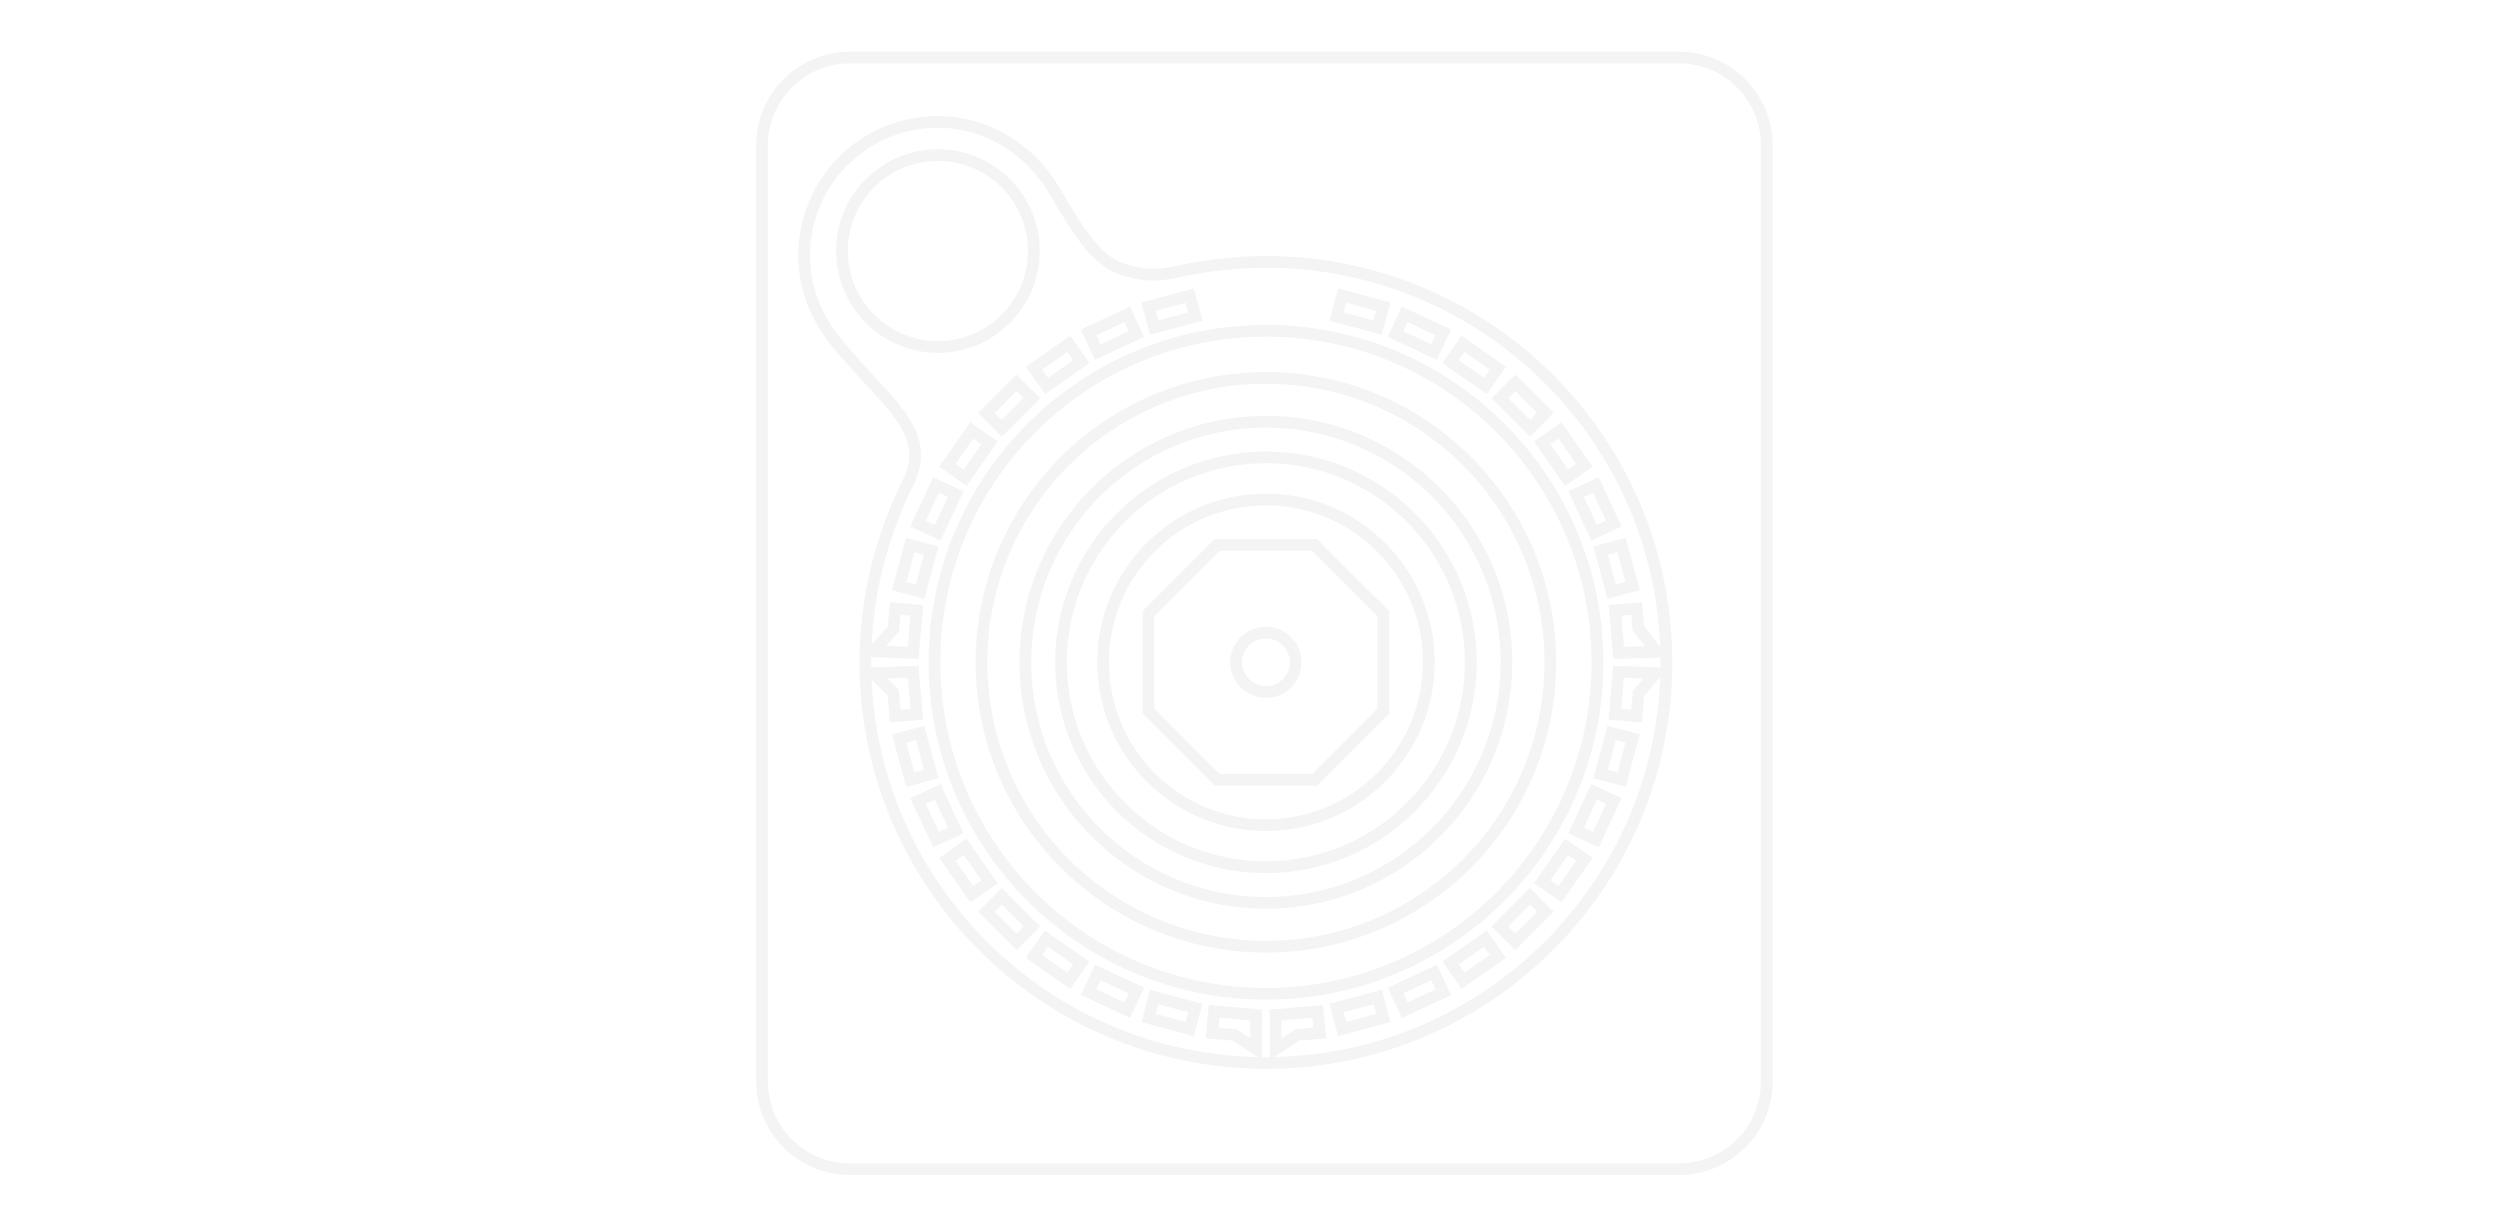
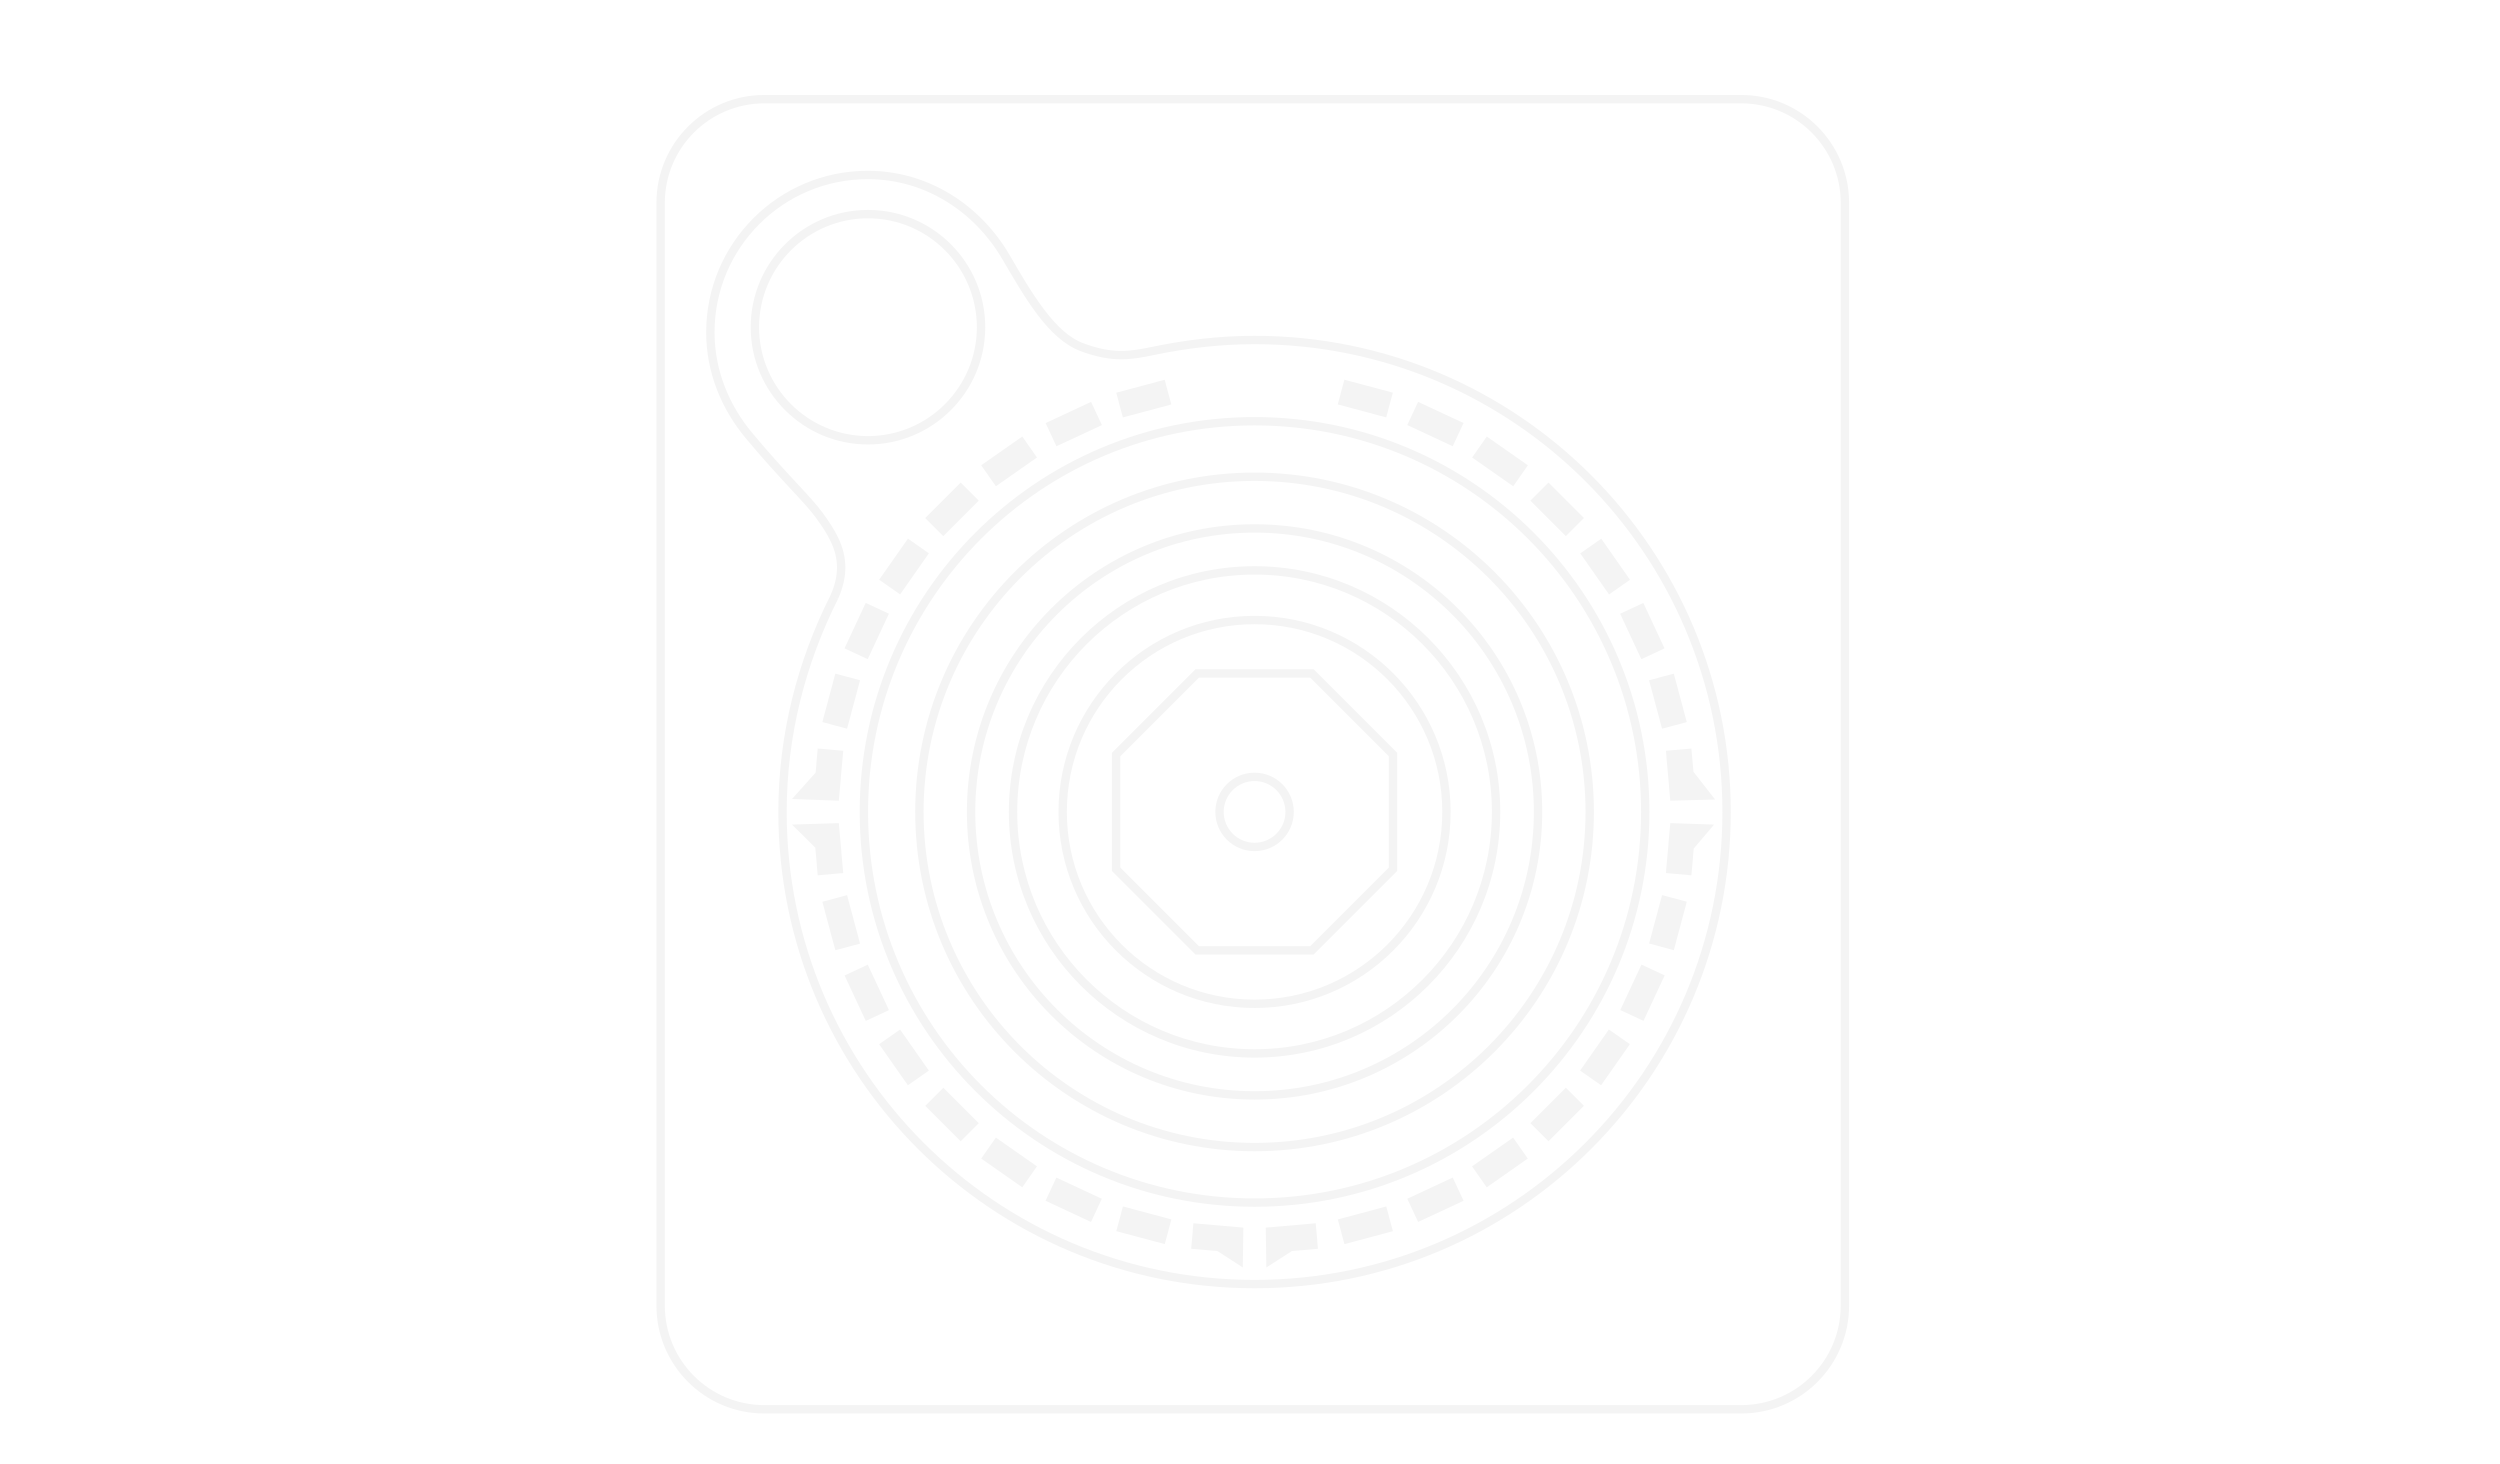
- <svg xmlns="http://www.w3.org/2000/svg" version="1.2" baseProfile="tiny" id="Layer_2" x="0px" y="0px" width="38.563px" height="18.813px" viewBox="-8.3 1.131 38.563 18.813" xml:space="preserve">
-   <path fill="#F4F4F4" d="M4.81,19.256c-0.799,0-1.446-0.647-1.447-1.446l0,0V3.375c0-0.799,0.648-1.447,1.447-1.447l0,0h12.788  c0.799,0,1.446,0.648,1.446,1.447l0,0V17.81c0,0.799-0.647,1.446-1.446,1.446l0,0H4.81L4.81,19.256z M3.915,2.48  C3.686,2.71,3.544,3.025,3.544,3.375l0,0V17.81c0,0.351,0.142,0.666,0.371,0.896l0,0c0.229,0.228,0.544,0.37,0.895,0.37l0,0h12.788  c0.351,0,0.666-0.143,0.896-0.37l0,0c0.229-0.229,0.369-0.545,0.369-0.896l0,0V3.375c0-0.351-0.141-0.666-0.369-0.896l0,0  c-0.229-0.229-0.545-0.371-0.896-0.371l0,0H4.81C4.46,2.109,4.144,2.251,3.915,2.48L3.915,2.48z" />
-   <path fill="#F4F4F4" d="M4.958,11.349c0-1.027,0.254-1.993,0.685-2.851l0,0c0.06-0.132,0.083-0.246,0.083-0.35l0,0  c0-0.228-0.117-0.421-0.269-0.629l0,0C5.308,7.312,5.012,7.044,4.541,6.48l0,0C4.222,6.098,4.014,5.611,4.014,5.071l0,0  c0-1.188,0.962-2.15,2.15-2.15l0,0c0.815,0,1.506,0.465,1.887,1.119l0,0C8.199,4.295,8.348,4.55,8.505,4.756l0,0  C8.661,4.962,8.827,5.117,8.998,5.18l0,0c0.198,0.073,0.346,0.098,0.484,0.098l0,0c0.129,0,0.25-0.022,0.395-0.052l0,0  c0.435-0.091,0.886-0.146,1.35-0.146l0,0c3.461,0,6.269,2.806,6.269,6.269l0,0c0,3.462-2.808,6.269-6.269,6.269l0,0  C7.765,17.617,4.959,14.811,4.958,11.349L4.958,11.349z M5.806,8.576v0.002c-0.42,0.835-0.667,1.772-0.667,2.771l0,0  c0,1.681,0.682,3.202,1.783,4.305l0,0c1.102,1.102,2.624,1.783,4.304,1.783l0,0c1.681,0,3.204-0.682,4.305-1.783l0,0  c1.102-1.103,1.783-2.624,1.783-4.305l0,0c0-1.682-0.682-3.203-1.783-4.305l0,0c-1.102-1.101-2.624-1.783-4.305-1.783l0,0  c-0.45,0-0.888,0.053-1.313,0.142l0,0c-0.147,0.03-0.283,0.056-0.432,0.056l0,0c-0.161,0-0.334-0.03-0.547-0.11l0,0  C8.711,5.266,8.528,5.084,8.361,4.865l0,0C8.195,4.646,8.044,4.386,7.895,4.132l0,0c-0.353-0.606-0.985-1.03-1.73-1.03l0,0  c-0.544,0-1.036,0.22-1.393,0.577l0,0C4.416,4.035,4.194,4.526,4.194,5.071l0,0c0,0.494,0.19,0.939,0.485,1.294l0,0  c0.467,0.559,0.753,0.813,0.925,1.048l0,0C5.76,7.626,5.907,7.855,5.907,8.149l0,0c0,0.131-0.031,0.273-0.1,0.426l0,0L5.806,8.576  L5.806,8.576z" />
-   <path fill="#F4F4F4" d="M6.024,11.347c0-2.874,2.33-5.204,5.203-5.204l0,0c2.875,0,5.205,2.33,5.205,5.204l0,0  c0,2.874-2.33,5.203-5.205,5.203l0,0C8.353,16.55,6.024,14.221,6.024,11.347L6.024,11.347z M7.675,7.795  c-0.909,0.91-1.47,2.165-1.47,3.552l0,0c0,1.387,0.561,2.642,1.47,3.553l0,0c0.91,0.908,2.165,1.47,3.552,1.47l0,0  c1.387,0,2.642-0.562,3.552-1.47l0,0c0.908-0.911,1.471-2.166,1.471-3.553l0,0c0-1.387-0.563-2.642-1.471-3.552l0,0  c-0.91-0.909-2.165-1.471-3.552-1.471l0,0C9.839,6.324,8.585,6.886,7.675,7.795L7.675,7.795z" />
-   <path fill="#F4F4F4" d="M8.625,11.347c0-1.437,1.165-2.602,2.602-2.602l0,0c1.439,0,2.603,1.165,2.603,2.602l0,0  c0,1.437-1.164,2.603-2.603,2.603l0,0C9.79,13.949,8.625,12.783,8.625,11.347L8.625,11.347z M9.515,9.635  c-0.438,0.439-0.709,1.043-0.709,1.712l0,0c0,0.67,0.271,1.273,0.709,1.712l0,0c0.438,0.438,1.044,0.71,1.712,0.71l0,0  c0.668,0,1.274-0.271,1.712-0.71l0,0c0.438-0.438,0.71-1.042,0.71-1.712l0,0c0-0.669-0.271-1.273-0.71-1.712l0,0  c-0.438-0.438-1.044-0.708-1.712-0.708l0,0C10.558,8.926,9.953,9.197,9.515,9.635L9.515,9.635z" />
-   <path fill="#F4F4F4" d="M6.749,11.347c0-2.473,2.005-4.477,4.478-4.477l0,0c2.473,0,4.477,2.004,4.477,4.477l0,0  c0,2.473-2.004,4.478-4.477,4.478l0,0C8.754,15.824,6.749,13.82,6.749,11.347L6.749,11.347z M8.188,8.309  C7.411,9.087,6.93,10.161,6.93,11.347l0,0c0,1.187,0.481,2.26,1.258,3.038l0,0c0.778,0.777,1.852,1.259,3.039,1.259l0,0  c1.186,0,2.26-0.481,3.039-1.259l0,0c0.776-0.778,1.258-1.852,1.258-3.038l0,0c0-1.186-0.481-2.26-1.258-3.038l0,0  c-0.778-0.778-1.853-1.258-3.039-1.258l0,0C10.04,7.051,8.967,7.531,8.188,8.309L8.188,8.309z" />
-   <path fill="#F4F4F4" d="M7.426,11.347c0-2.099,1.702-3.801,3.801-3.801l0,0c2.099,0,3.8,1.702,3.8,3.801l0,0  c0,2.099-1.701,3.8-3.8,3.801l0,0C9.128,15.147,7.427,13.446,7.426,11.347L7.426,11.347z M8.667,8.788  c-0.656,0.655-1.06,1.56-1.06,2.559l0,0c0,1,0.404,1.904,1.06,2.56l0,0c0.655,0.655,1.56,1.061,2.56,1.061l0,0  c1,0,1.905-0.405,2.56-1.061l0,0c0.654-0.655,1.06-1.56,1.06-2.56l0,0c0-1-0.405-1.904-1.06-2.559l0,0  c-0.655-0.656-1.561-1.061-2.56-1.061l0,0C10.227,7.727,9.322,8.132,8.667,8.788L8.667,8.788z" />
-   <path fill="#F4F4F4" d="M7.976,11.347c0-1.795,1.456-3.251,3.251-3.251l0,0c1.795,0,3.251,1.456,3.251,3.251l0,0  c0,1.796-1.456,3.252-3.251,3.252l0,0C9.431,14.599,7.976,13.143,7.976,11.347L7.976,11.347z M9.055,9.176  C8.5,9.731,8.156,10.499,8.156,11.347l0,0c0,0.848,0.344,1.616,0.899,2.171l0,0c0.556,0.557,1.323,0.899,2.171,0.899l0,0  c0.848,0,1.616-0.343,2.17-0.899l0,0c0.557-0.555,0.9-1.323,0.9-2.171l0,0c0-0.848-0.344-1.616-0.9-2.171l0,0  c-0.555-0.556-1.322-0.9-2.17-0.9l0,0C10.379,8.276,9.612,8.62,9.055,9.176L9.055,9.176z" />
-   <path fill="#F4F4F4" d="M9.306,5.797l0.809-0.217l0.11,0.411l-0.087,0.023l0.087-0.023l0.024,0.087L9.44,6.295L9.306,5.797  L9.306,5.797z M9.528,5.925l0.04,0.148l0.459-0.124l-0.04-0.148L9.528,5.925L9.528,5.925z" />
-   <path fill="#F4F4F4" d="M8.372,6.215L9.13,5.861l0.18,0.386L9.228,6.284L9.31,6.246l0.039,0.082L8.59,6.682L8.372,6.215L8.372,6.215  z M8.612,6.302l0.065,0.14l0.431-0.201l-0.065-0.14L8.612,6.302L8.612,6.302z" />
-   <path fill="#F4F4F4" d="M7.524,6.788l0.685-0.479l0.244,0.347L8.38,6.708l0.074-0.052l0.052,0.075L7.82,7.21L7.524,6.788  L7.524,6.788z M7.776,6.833l0.088,0.126l0.389-0.272L8.165,6.56L7.776,6.833L7.776,6.833z" />
-   <path fill="#F4F4F4" d="M6.788,7.501L7.38,6.909l0.301,0.3L7.617,7.273l0.064-0.064l0.064,0.064L7.153,7.866L6.788,7.501  L6.788,7.501z M7.044,7.501L7.153,7.61L7.49,7.273L7.38,7.164L7.044,7.501L7.044,7.501z" />
-   <path fill="#F4F4F4" d="M6.188,8.33l0.479-0.686l0.349,0.244L6.964,7.963l0.053-0.075L7.09,7.94L6.611,8.626L6.188,8.33L6.188,8.33z   M6.44,8.286l0.126,0.088l0.272-0.39L6.713,7.896L6.44,8.286L6.44,8.286z" />
-   <path fill="#F4F4F4" d="M5.741,9.251l0.354-0.759l0.385,0.179L6.442,8.754l0.038-0.083l0.083,0.038l-0.354,0.76L5.741,9.251  L5.741,9.251z M5.981,9.163l0.14,0.065l0.201-0.431l-0.14-0.065L5.981,9.163L5.981,9.163z" />
-   <path fill="#F4F4F4" d="M5.46,10.236l0.216-0.809l0.411,0.11L6.064,9.623l0.023-0.087L6.175,9.56l-0.217,0.808L5.46,10.236  L5.46,10.236z M5.681,10.107l0.148,0.04l0.123-0.459l-0.148-0.04L5.681,10.107L5.681,10.107z" />
-   <path fill="#F4F4F4" d="M4.976,11.262l0.418-0.467l0.033-0.376l0.423,0.037l-0.007,0.091l0.007-0.091l0.09,0.008l-0.072,0.83  L4.976,11.262L4.976,11.262z M5.569,10.871l-0.2,0.224l0.334,0.012l0.042-0.478l-0.153-0.013L5.569,10.871L5.569,10.871z" />
-   <path fill="#F4F4F4" d="M5.391,11.856l-0.432-0.427l0.824-0.025l0.085-0.003l0.072,0.83l-0.513,0.044L5.391,11.856L5.391,11.856z   M5.386,11.597l0.179,0.177l0.027,0.305l0.153-0.014l-0.042-0.478L5.386,11.597L5.386,11.597z" />
-   <path fill="#F4F4F4" d="M5.46,12.458l0.411-0.109l0.087-0.022l0.217,0.808l-0.498,0.134L5.46,12.458L5.46,12.458z M5.681,12.587  l0.123,0.458l0.148-0.039l-0.123-0.46L5.681,12.587L5.681,12.587z" />
-   <path fill="#F4F4F4" d="M5.741,13.444l0.385-0.18l0.082-0.039l0.354,0.76l-0.467,0.218L5.741,13.444L5.741,13.444z M5.981,13.531  l0.201,0.432l0.14-0.064L6.12,13.466L5.981,13.531L5.981,13.531z" />
-   <path fill="#F4F4F4" d="M6.188,14.365l0.348-0.244l0.074-0.052l0.48,0.687L6.668,15.05L6.188,14.365L6.188,14.365z M6.44,14.408  l0.273,0.39l0.126-0.088l-0.272-0.389L6.44,14.408L6.44,14.408z" />
-   <path fill="#F4F4F4" d="M6.788,15.194l0.301-0.301l0.064-0.064l0.592,0.592L7.38,15.785L6.788,15.194L6.788,15.194z M7.044,15.194  L7.38,15.53l0.11-0.109l-0.337-0.336L7.044,15.194L7.044,15.194z" />
-   <path fill="#F4F4F4" d="M7.524,15.906l0.243-0.349l0.052-0.072l0.686,0.479l-0.296,0.423L7.524,15.906L7.524,15.906z M7.776,15.862  l0.39,0.272l0.088-0.126l-0.389-0.272L7.776,15.862L7.776,15.862z" />
-   <path fill="#F4F4F4" d="M8.372,16.479l0.18-0.385l0.039-0.082l0.758,0.354L9.13,16.832L8.372,16.479L8.372,16.479z M8.612,16.392  l0.431,0.201l0.065-0.14l-0.431-0.201L8.612,16.392L8.612,16.392z" />
-   <path fill="#F4F4F4" d="M9.306,16.898l0.11-0.41l0.023-0.089l0.809,0.217l-0.134,0.498L9.306,16.898L9.306,16.898z M9.528,16.77  l0.458,0.124l0.04-0.15l-0.459-0.122L9.528,16.77L9.528,16.77z" />
-   <path fill="#F4F4F4" d="M10.711,17.182L10.3,17.147l0.037-0.425l0.008-0.09l0.827,0.073l-0.011,0.769L10.711,17.182L10.711,17.182z   M10.495,16.982l0.276,0.025l0.213,0.138l0.004-0.273l-0.479-0.043L10.495,16.982L10.495,16.982z" />
-   <path fill="#F4F4F4" d="M11.283,16.789l0.09-0.001l0.008,0.09l-0.008-0.09L11.283,16.789l-0.001-0.084l0.827-0.073l0.046,0.515  l-0.408,0.035l-0.454,0.291L11.283,16.789L11.283,16.789z M11.469,17.145l0.216-0.138l0.272-0.025l-0.013-0.153l-0.479,0.043  L11.469,17.145L11.469,17.145z" />
-   <path fill="#F4F4F4" d="M12.228,16.703l0.088-0.022l0.024,0.086l-0.024-0.086L12.228,16.703l-0.022-0.088l0.809-0.217l0.133,0.499  l-0.808,0.216L12.228,16.703L12.228,16.703z M12.467,16.894l0.459-0.124l-0.039-0.148l-0.46,0.122L12.467,16.894L12.467,16.894z" />
-   <path fill="#F4F4F4" d="M13.143,16.448l0.082-0.037l0.039,0.082l-0.039-0.082L13.143,16.448l-0.037-0.082l0.759-0.354l0.218,0.468  l-0.759,0.354L13.143,16.448L13.143,16.448z M13.411,16.593l0.432-0.201l-0.065-0.14l-0.431,0.201L13.411,16.593L13.411,16.593z" />
-   <path fill="#F4F4F4" d="M14.001,16.038l0.073-0.053l0.053,0.074l-0.053-0.074L14.001,16.038l-0.053-0.075l0.687-0.479l0.295,0.422  l-0.685,0.48L14.001,16.038L14.001,16.038z M14.289,16.134l0.39-0.272l-0.089-0.126l-0.389,0.272L14.289,16.134L14.289,16.134z" />
-   <path fill="#F4F4F4" d="M14.772,15.486l0.064-0.065l0.063,0.065l-0.063-0.065L14.772,15.486l-0.063-0.065l0.592-0.592l0.365,0.365  l-0.592,0.592L14.772,15.486L14.772,15.486z M15.074,15.53l0.336-0.336l-0.109-0.109l-0.337,0.336L15.074,15.53L15.074,15.53z" />
-   <path fill="#F4F4F4" d="M15.437,14.807l0.053-0.074l0.073,0.052l-0.073-0.052L15.437,14.807l-0.074-0.052l0.48-0.687l0.424,0.296  l-0.481,0.686L15.437,14.807L15.437,14.807z M15.741,14.798l0.271-0.39l-0.124-0.087l-0.274,0.389L15.741,14.798L15.741,14.798z" />
-   <path fill="#F4F4F4" d="M15.974,14.023l0.037-0.082l0.083,0.038l-0.083-0.038L15.974,14.023l-0.081-0.038l0.353-0.76l0.467,0.219  l-0.353,0.759L15.974,14.023L15.974,14.023z M16.271,13.962l0.202-0.432l-0.14-0.064l-0.2,0.432L16.271,13.962L16.271,13.962z" />
-   <path fill="#F4F4F4" d="M16.367,13.156l0.022-0.086l0.089,0.023l-0.089-0.023L16.367,13.156l-0.088-0.022l0.217-0.808l0.498,0.132  l-0.218,0.81L16.367,13.156L16.367,13.156z M16.65,13.045l0.122-0.458l-0.148-0.041l-0.123,0.46L16.65,13.045L16.65,13.045z" />
-   <path fill="#F4F4F4" d="M16.603,12.238l0.007-0.09l0.091,0.008l-0.091-0.008L16.603,12.238l-0.09-0.007l0.071-0.83l0.847,0.028  l-0.369,0.434l-0.036,0.412L16.603,12.238L16.603,12.238z M16.863,12.078l0.025-0.289l0.162-0.192l-0.301-0.01l-0.041,0.478  L16.863,12.078L16.863,12.078z" />
-   <path fill="#F4F4F4" d="M16.513,10.465l0.513-0.045l0.033,0.368l0.376,0.484l-0.765,0.021l-0.086,0.002L16.513,10.465L16.513,10.465  z M16.667,11.2l0.091-0.008L16.667,11.2L16.667,11.2z M16.709,10.629l0.041,0.479l0.322-0.009l-0.189-0.243l-0.02-0.24  L16.709,10.629L16.709,10.629z" />
-   <path fill="#F4F4F4" d="M16.279,9.56l0.497-0.134l0.218,0.809l-0.411,0.109l-0.087,0.023L16.279,9.56L16.279,9.56z M16.56,10.258  l0.088-0.023L16.56,10.258L16.56,10.258z M16.501,9.688l0.123,0.459l0.148-0.04L16.65,9.648L16.501,9.688L16.501,9.688z" />
-   <path fill="#F4F4F4" d="M15.893,8.709l0.467-0.217l0.353,0.759l-0.385,0.18l-0.082,0.039L15.893,8.709L15.893,8.709z M16.289,9.348  l0.082-0.038L16.289,9.348L16.289,9.348z M16.133,8.797l0.201,0.431l0.139-0.065l-0.201-0.431L16.133,8.797L16.133,8.797z" />
-   <path fill="#F4F4F4" d="M15.363,7.94l0.423-0.296l0.48,0.687l-0.349,0.244l-0.074,0.052L15.363,7.94L15.363,7.94z M15.866,8.499  l0.074-0.051L15.866,8.499L15.866,8.499z M15.614,7.984l0.274,0.39l0.124-0.088l-0.271-0.389L15.614,7.984L15.614,7.984z" />
-   <path fill="#F4F4F4" d="M14.709,7.273l0.365-0.364l0.592,0.592l-0.301,0.301l-0.064,0.064L14.709,7.273L14.709,7.273z M15.301,7.738  l0.064-0.064L15.301,7.738L15.301,7.738z M14.964,7.273l0.337,0.336l0.109-0.109l-0.336-0.336L14.964,7.273L14.964,7.273z" />
-   <path fill="#F4F4F4" d="M13.948,6.731l0.297-0.423l0.685,0.48l-0.243,0.348L14.635,7.21L13.948,6.731L13.948,6.731z M14.612,7.085  l0.052-0.074L14.612,7.085L14.612,7.085z M14.201,6.687l0.389,0.272l0.088-0.126l-0.389-0.274L14.201,6.687L14.201,6.687z" />
-   <path fill="#F4F4F4" d="M13.106,6.328l0.218-0.468l0.759,0.354L13.902,6.6l-0.037,0.082L13.106,6.328L13.106,6.328z M13.82,6.561  l0.038-0.082L13.82,6.561L13.82,6.561z M13.346,6.241l0.431,0.2l0.065-0.14l-0.432-0.201L13.346,6.241L13.346,6.241z" />
-   <path fill="#F4F4F4" d="M12.206,6.078L12.34,5.58l0.808,0.217l-0.109,0.41l-0.023,0.088L12.206,6.078L12.206,6.078z M12.95,6.184  l0.023-0.087L12.95,6.184L12.95,6.184z M12.427,5.95l0.46,0.124l0.039-0.148l-0.459-0.124L12.427,5.95L12.427,5.95z" />
-   <path fill="#F4F4F4" d="M4.597,5.003c0-0.868,0.703-1.57,1.57-1.57l0,0c0.868,0,1.571,0.703,1.571,1.57l0,0  c0,0.867-0.703,1.571-1.571,1.571l0,0C5.3,6.574,4.597,5.87,4.597,5.003L4.597,5.003z M5.185,4.021  C4.933,4.273,4.778,4.619,4.778,5.003l0,0c0,0.384,0.155,0.731,0.407,0.982l0,0c0.252,0.251,0.599,0.408,0.982,0.408l0,0  c0.385,0,0.731-0.156,0.983-0.408l0,0c0.251-0.251,0.407-0.598,0.407-0.982l0,0c0-0.384-0.156-0.73-0.407-0.982l0,0  C6.898,3.769,6.552,3.614,6.167,3.614l0,0C5.783,3.614,5.437,3.769,5.185,4.021L5.185,4.021z" />
-   <path fill="#F4F4F4" d="M10.476,13.25v-0.091l0.064-0.065l-0.064,0.065V13.25h-0.038l-1.114-1.115v-1.576l1.114-1.114h1.577  l1.115,1.114v1.576l-1.115,1.115H10.476L10.476,13.25z M9.506,10.634v1.426l1.008,1.009h1.426l1.008-1.009v-1.426L11.94,9.626  h-1.426L9.506,10.634L9.506,10.634z" />
-   <path fill="#F4F4F4" d="M10.677,11.347c0-0.304,0.246-0.549,0.549-0.549l0,0c0.304,0,0.549,0.246,0.55,0.549l0,0  c-0.001,0.304-0.246,0.549-0.55,0.549l0,0C10.924,11.896,10.677,11.651,10.677,11.347L10.677,11.347z M10.859,11.347  c0,0.203,0.165,0.368,0.368,0.368l0,0c0.204,0,0.369-0.165,0.369-0.368l0,0c0-0.203-0.165-0.368-0.369-0.368l0,0  C11.024,10.979,10.859,11.144,10.859,11.347L10.859,11.347z" />
+ <svg xmlns="http://www.w3.org/2000/svg" version="1.2" baseProfile="tiny" id="Layer_3" x="0px" y="0px" width="598.189px" height="350.26px" viewBox="0 0 598.189 350.26" xml:space="preserve">
+   <path fill="#F4F4F4" d="M182.867,338.215c-14.245-0.002-25.792-11.549-25.794-25.794l0,0V48.52  c0.002-14.245,11.549-25.792,25.794-25.794l0,0h233.782c14.245,0.002,25.792,11.549,25.792,25.794l0,0v263.901  c0,14.245-11.547,25.792-25.792,25.794l0,0H182.867L182.867,338.215z M159.074,48.52v263.901  c0.023,13.141,10.653,23.769,23.793,23.792l0,0h233.782c13.141-0.023,23.769-10.651,23.792-23.792l0,0V48.52  c-0.023-13.14-10.651-23.769-23.792-23.792l0,0H182.867C169.727,24.751,159.097,35.379,159.074,48.52L159.074,48.52z" />
+   <path fill="#F4F4F4" d="M186.237,194.302c-0.002-18.663,4.614-36.214,12.452-51.807l0,0c1.128-2.507,1.585-4.7,1.585-6.701l0,0  c0.006-4.4-2.233-8.056-5.031-11.888l0,0c-2.818-3.89-8.196-8.733-16.787-19.029l0,0c-5.747-6.888-9.485-15.64-9.485-25.361l0,0  c0.002-21.345,17.305-38.648,38.65-38.65l0,0c14.664,0.002,27.068,8.356,33.937,20.142l0,0c5.403,9.333,10.979,18.705,17.652,21.122  l0,0c3.67,1.366,6.47,1.841,9.08,1.841l0,0c2.415,0,4.694-0.412,7.348-0.967l0,0c7.914-1.655,16.112-2.651,24.546-2.651l0,0  c62.933,0.002,113.949,51.019,113.949,113.949l0,0c0,62.933-51.017,113.949-113.949,113.949l0,0  C237.253,308.251,186.237,257.234,186.237,194.302L186.237,194.302z M200.494,143.356c-7.722,15.35-12.257,32.598-12.257,50.945l0,0  c0,30.918,12.529,58.898,32.788,79.16l0,0c20.263,20.261,48.244,32.788,79.16,32.788l0,0c30.918,0,58.898-12.527,79.16-32.788l0,0  c20.261-20.262,32.788-48.244,32.788-79.16l0,0c0-30.916-12.527-58.896-32.788-79.16l0,0c-20.262-20.259-48.244-32.788-79.16-32.788  l0,0c-8.277,0-16.335,0.976-24.136,2.607l0,0c-2.677,0.56-5.11,1.011-7.757,1.011l0,0c-2.862,0-5.942-0.537-9.778-1.968l0,0  c-7.771-2.969-13.216-12.696-18.682-21.989l0,0c-6.566-11.246-18.331-19.15-32.209-19.147l0,0c-10.125,0-19.279,4.099-25.915,10.734  l0,0c-6.635,6.635-10.734,15.79-10.734,25.914l0,0c0,9.201,3.529,17.495,9.019,24.081l0,0c8.535,10.235,13.81,14.944,16.868,19.133  l0,0c2.825,3.879,5.409,7.941,5.413,13.064l0,0c0.002,2.311-0.535,4.803-1.761,7.523l0,0l-0.911-0.41L200.494,143.356  L200.494,143.356z" />
+   <path fill="#F4F4F4" d="M205.704,194.271c0.002-52.179,42.301-94.479,94.482-94.479l0,0c52.181,0,94.479,42.301,94.481,94.479l0,0  c-0.002,52.181-42.301,94.481-94.481,94.483l0,0C248.004,288.752,205.706,246.451,205.704,194.271L205.704,194.271z   M234.792,128.877c-16.739,16.739-27.087,39.852-27.087,65.393l0,0c0,25.541,10.349,48.656,27.087,65.396l0,0  c16.737,16.736,39.852,27.088,65.394,27.088l0,0c25.541,0,48.656-10.352,65.393-27.088l0,0  c16.737-16.739,27.088-39.854,27.088-65.396l0,0c0-25.541-10.351-48.654-27.088-65.393l0,0  c-16.736-16.737-39.852-27.088-65.393-27.088l0,0C274.644,101.79,251.529,112.141,234.792,128.877L234.792,128.877z" />
+   <path fill="#F4F4F4" d="M253.271,194.271c0-25.909,21.004-46.912,46.914-46.914l0,0c25.911,0.002,46.915,21.005,46.915,46.914l0,0  c0,25.911-21.004,46.914-46.915,46.916l0,0C274.274,241.185,253.271,220.182,253.271,194.271L253.271,194.271z M268.426,162.512  c-8.13,8.132-13.153,19.354-13.155,31.759l0,0c0.002,12.407,5.025,23.629,13.155,31.761l0,0c8.13,8.128,19.354,13.153,31.759,13.153  l0,0c12.405,0,23.627-5.025,31.76-13.153l0,0c8.13-8.132,13.155-19.355,13.155-31.761l0,0c0-12.405-5.025-23.627-13.155-31.759l0,0  c-8.133-8.128-19.354-13.154-31.76-13.154l0,0C287.78,149.358,276.556,154.384,268.426,162.512L268.426,162.512z" />
+   <path fill="#F4F4F4" d="M218.989,194.271c0-44.844,36.353-81.195,81.196-81.197l0,0c44.845,0.002,81.195,36.353,81.197,81.197l0,0  c-0.002,44.844-36.353,81.196-81.197,81.196l0,0C255.341,275.468,218.989,239.115,218.989,194.271L218.989,194.271z   M244.186,138.271c-14.334,14.336-23.197,34.128-23.197,56l0,0c0,21.873,8.863,41.664,23.197,55.999l0,0  c14.333,14.334,34.128,23.197,55.999,23.197l0,0c21.873,0,41.665-8.863,56.001-23.197l0,0  c14.332-14.335,23.194-34.128,23.194-55.999l0,0c0-21.873-8.862-41.665-23.194-56l0,0c-14.336-14.334-34.128-23.197-56.001-23.197  l0,0C278.312,115.074,258.519,123.937,244.186,138.271L244.186,138.271z" />
+   <path fill="#F4F4F4" d="M231.354,194.271c0.002-38.014,30.817-68.829,68.831-68.832l0,0c38.013,0.002,68.83,30.817,68.83,68.832l0,0  c0,38.013-30.817,68.83-68.83,68.83l0,0C262.171,263.102,231.356,232.284,231.354,194.271L231.354,194.271z M252.929,147.015  c-12.095,12.098-19.574,28.799-19.574,47.257l0,0c0,18.458,7.479,35.158,19.574,47.255l0,0  c12.097,12.096,28.797,19.574,47.256,19.576l0,0c18.458-0.002,35.158-7.48,47.256-19.576l0,0  c12.095-12.097,19.573-28.799,19.575-47.255l0,0c-0.002-18.458-7.48-35.159-19.575-47.257l0,0  c-12.098-12.095-28.8-19.574-47.256-19.574l0,0C281.727,127.441,265.026,134.919,252.929,147.015L252.929,147.015z" />
+   <path fill="#F4F4F4" d="M241.394,194.271c0.002-32.469,26.322-58.791,58.791-58.791l0,0c32.469,0,58.789,26.322,58.789,58.791l0,0  h0.002c-0.002,32.469-26.322,58.79-58.791,58.79l0,0C267.716,253.062,241.396,226.74,241.394,194.271L241.394,194.271z   M260.029,154.115c-10.279,10.279-16.634,24.471-16.634,40.156l0,0c0,15.686,6.354,29.877,16.634,40.156l0,0  c10.279,10.278,24.471,16.634,40.156,16.634l0,0c15.686,0,29.877-6.355,40.156-16.634l0,0  c10.279-10.279,16.634-24.471,16.634-40.156l0,0c0-15.686-6.354-29.877-16.634-40.156l0,0  c-10.279-10.279-24.471-16.634-40.156-16.634l0,0C284.5,137.481,270.308,143.836,260.029,154.115L260.029,154.115z" />
+   <path fill="#F4F4F4" d="M179.625,78.292c0.002-15.497,12.562-28.057,28.059-28.059l0,0c15.498,0.002,28.059,12.562,28.059,28.059  l0,0c0,15.497-12.562,28.059-28.059,28.059l0,0C192.186,106.351,179.626,93.79,179.625,78.292L179.625,78.292z M181.625,78.292  c0.025,14.392,11.667,26.033,26.058,26.058l0,0c14.392-0.024,26.033-11.666,26.06-26.058l0,0  c-0.027-14.392-11.668-26.033-26.06-26.058l0,0C193.292,52.259,181.65,63.901,181.625,78.292L181.625,78.292z" />
+   <path fill="#F4F4F4" d="M286.464,228.397v-1.001l0.708-0.708l-0.708,0.708V228.397h-0.414l-19.99-19.992v-28.271l19.99-19.988  h28.269l19.992,19.988v28.272l-19.99,19.99H286.464L286.464,228.397z M313.491,226.396l18.819-18.82v-26.61l-18.819-18.818h-26.613  l-18.817,18.816v26.612l18.819,18.82H313.491L313.491,226.396z" />
+   <path fill="#F4F4F4" d="M290.8,194.271c0-5.185,4.2-9.387,9.384-9.387l0,0c5.186,0,9.389,4.202,9.389,9.387l0,0  c0,5.186-4.203,9.386-9.389,9.386l0,0C295,203.656,290.8,199.456,290.8,194.271L290.8,194.271z M292.799,194.271  c0.008,4.08,3.307,7.379,7.385,7.387l0,0c4.08-0.008,7.381-3.307,7.39-7.387l0,0c-0.009-4.079-3.31-7.38-7.39-7.388l0,0  C296.106,186.891,292.807,190.191,292.799,194.271L292.799,194.271z" />
+   <rect x="267.686" y="92.312" transform="matrix(0.9659 -0.2588 0.2588 0.9659 -15.3584 74.0813)" fill="#F4F4F4" width="11.999" height="6.122" />
+   <rect x="250.915" y="98.416" transform="matrix(0.9063 -0.4227 0.4227 0.9063 -18.8141 118.0985)" fill="#F4F4F4" width="12" height="6.122" />
+   <rect x="235.459" y="107.34" transform="matrix(0.8191 -0.5736 0.5736 0.8191 -19.6545 158.4676)" fill="#F4F4F4" width="11.999" height="6.122" />
+   <rect x="221.786" y="118.812" transform="matrix(0.7071 -0.7071 0.7071 0.7071 -19.4599 196.7648)" fill="#F4F4F4" width="11.999" height="6.122" />
+   <rect x="210.314" y="132.484" transform="matrix(0.5736 -0.8191 0.8191 0.5736 -18.7931 234.987)" fill="#F4F4F4" width="11.999" height="6.122" />
+   <rect x="201.391" y="147.94" transform="matrix(0.4226 -0.9063 0.9063 0.4226 -17.1141 275.1377)" fill="#F4F4F4" width="11.999" height="6.122" />
+   <rect x="195.287" y="164.712" transform="matrix(0.2588 -0.9659 0.9659 0.2588 -12.8661 318.7776)" fill="#F4F4F4" width="11.999" height="6.122" />
+   <polygon fill="#F4F4F4" points="201.759,179.639 200.713,191.593 189.503,191.181 195.155,184.876 195.661,179.104 " />
+   <polygon fill="#F4F4F4" points="200.713,196.952 201.759,208.906 195.661,209.44 195.081,202.818 189.503,197.303 " />
+   <rect x="195.286" y="217.712" transform="matrix(-0.2588 -0.9659 0.9659 -0.2588 40.1273 472.3364)" fill="#F4F4F4" width="12" height="6.122" />
+   <rect x="201.391" y="234.483" transform="matrix(-0.4226 -0.9063 0.9063 -0.4226 79.7541 525.895)" fill="#F4F4F4" width="11.999" height="6.122" />
+   <rect x="210.314" y="249.939" transform="matrix(-0.5736 -0.8191 0.8191 -0.5736 133.1499 575.3112)" fill="#F4F4F4" width="11.999" height="6.121" />
+   <rect x="221.787" y="263.611" transform="matrix(-0.7071 -0.7071 0.7071 -0.7071 200.2999 616.3083)" fill="#F4F4F4" width="11.999" height="6.122" />
+   <rect x="235.459" y="275.084" transform="matrix(-0.8192 -0.5735 0.5735 -0.8192 279.7355 644.4797)" fill="#F4F4F4" width="11.999" height="6.122" />
+   <rect x="250.915" y="284.008" transform="matrix(-0.9063 -0.4226 0.4226 -0.9063 368.4336 655.8184)" fill="#F4F4F4" width="11.999" height="6.12" />
+   <rect x="267.686" y="290.111" transform="matrix(-0.9659 -0.2588 0.2588 -0.9659 462.1759 647.186)" fill="#F4F4F4" width="12" height="6.122" />
+   <polygon fill="#F4F4F4" points="285.553,292.699 297.506,293.745 297.37,303.272 291.31,299.348 285.019,298.798 " />
+   <polygon fill="#F4F4F4" points="302.866,293.745 314.82,292.699 315.354,298.798 309.128,299.342 303.003,303.272 " />
+   <rect x="320.687" y="290.112" transform="matrix(-0.9659 0.2588 -0.2588 -0.9659 718.1155 491.8113)" fill="#F4F4F4" width="12" height="6.121" />
+   <rect x="337.457" y="284.007" transform="matrix(-0.9063 0.4226 -0.4226 -0.9063 776.0536 402.0968)" fill="#F4F4F4" width="12" height="6.122" />
+   <rect x="352.914" y="275.083" transform="matrix(-0.8192 0.5736 -0.5736 -0.8192 812.4548 300.1307)" fill="#F4F4F4" width="12" height="6.121" />
+   <rect x="366.585" y="263.611" transform="matrix(-0.7071 0.7071 -0.7071 -0.7071 824.6086 191.7797)" fill="#F4F4F4" width="12" height="6.122" />
+   <rect x="378.058" y="249.939" transform="matrix(-0.5736 0.8192 -0.8192 -0.5736 811.587 83.5046)" fill="#F4F4F4" width="12" height="6.122" />
+   <rect x="386.982" y="234.483" transform="matrix(-0.4225 0.9063 -0.9063 -0.4225 774.3273 -18.2639)" fill="#F4F4F4" width="12" height="6.122" />
+   <rect x="393.087" y="217.711" transform="matrix(-0.2588 0.9659 -0.9659 -0.2588 715.6264 -107.5765)" fill="#F4F4F4" width="11.999" height="6.122" />
+   <polygon fill="#F4F4F4" points="398.613,208.905 399.659,196.952 410.136,197.303 405.271,203.037 404.711,209.439 " />
+   <polygon fill="#F4F4F4" points="399.659,191.592 398.612,179.639 404.712,179.104 405.197,184.657 410.38,191.304 " />
+   <rect x="393.087" y="164.711" transform="matrix(0.2589 0.9659 -0.9659 0.2589 457.8221 -261.1424)" fill="#F4F4F4" width="11.999" height="6.123" />
+   <rect x="386.982" y="147.94" transform="matrix(0.4226 0.9063 -0.9063 0.4226 363.7476 -268.9771)" fill="#F4F4F4" width="11.999" height="6.122" />
+   <rect x="378.058" y="132.483" transform="matrix(0.5736 0.8192 -0.8192 0.5736 274.8105 -256.8047)" fill="#F4F4F4" width="12" height="6.123" />
+   <rect x="366.587" y="118.811" transform="matrix(0.7071 0.7071 -0.7071 0.7071 195.3046 -227.7625)" fill="#F4F4F4" width="11.999" height="6.123" />
+   <rect x="352.914" y="107.339" transform="matrix(0.8192 0.5735 -0.5735 0.8192 128.2024 -185.8761)" fill="#F4F4F4" width="12.001" height="6.123" />
+   <rect x="337.457" y="98.415" transform="matrix(0.9063 0.4226 -0.4226 0.9063 75.0685 -135.6476)" fill="#F4F4F4" width="11.999" height="6.122" />
+   <rect x="320.687" y="92.311" transform="matrix(0.9659 0.2588 -0.2588 0.9659 35.8154 -81.3024)" fill="#F4F4F4" width="11.999" height="6.123" />
</svg>
